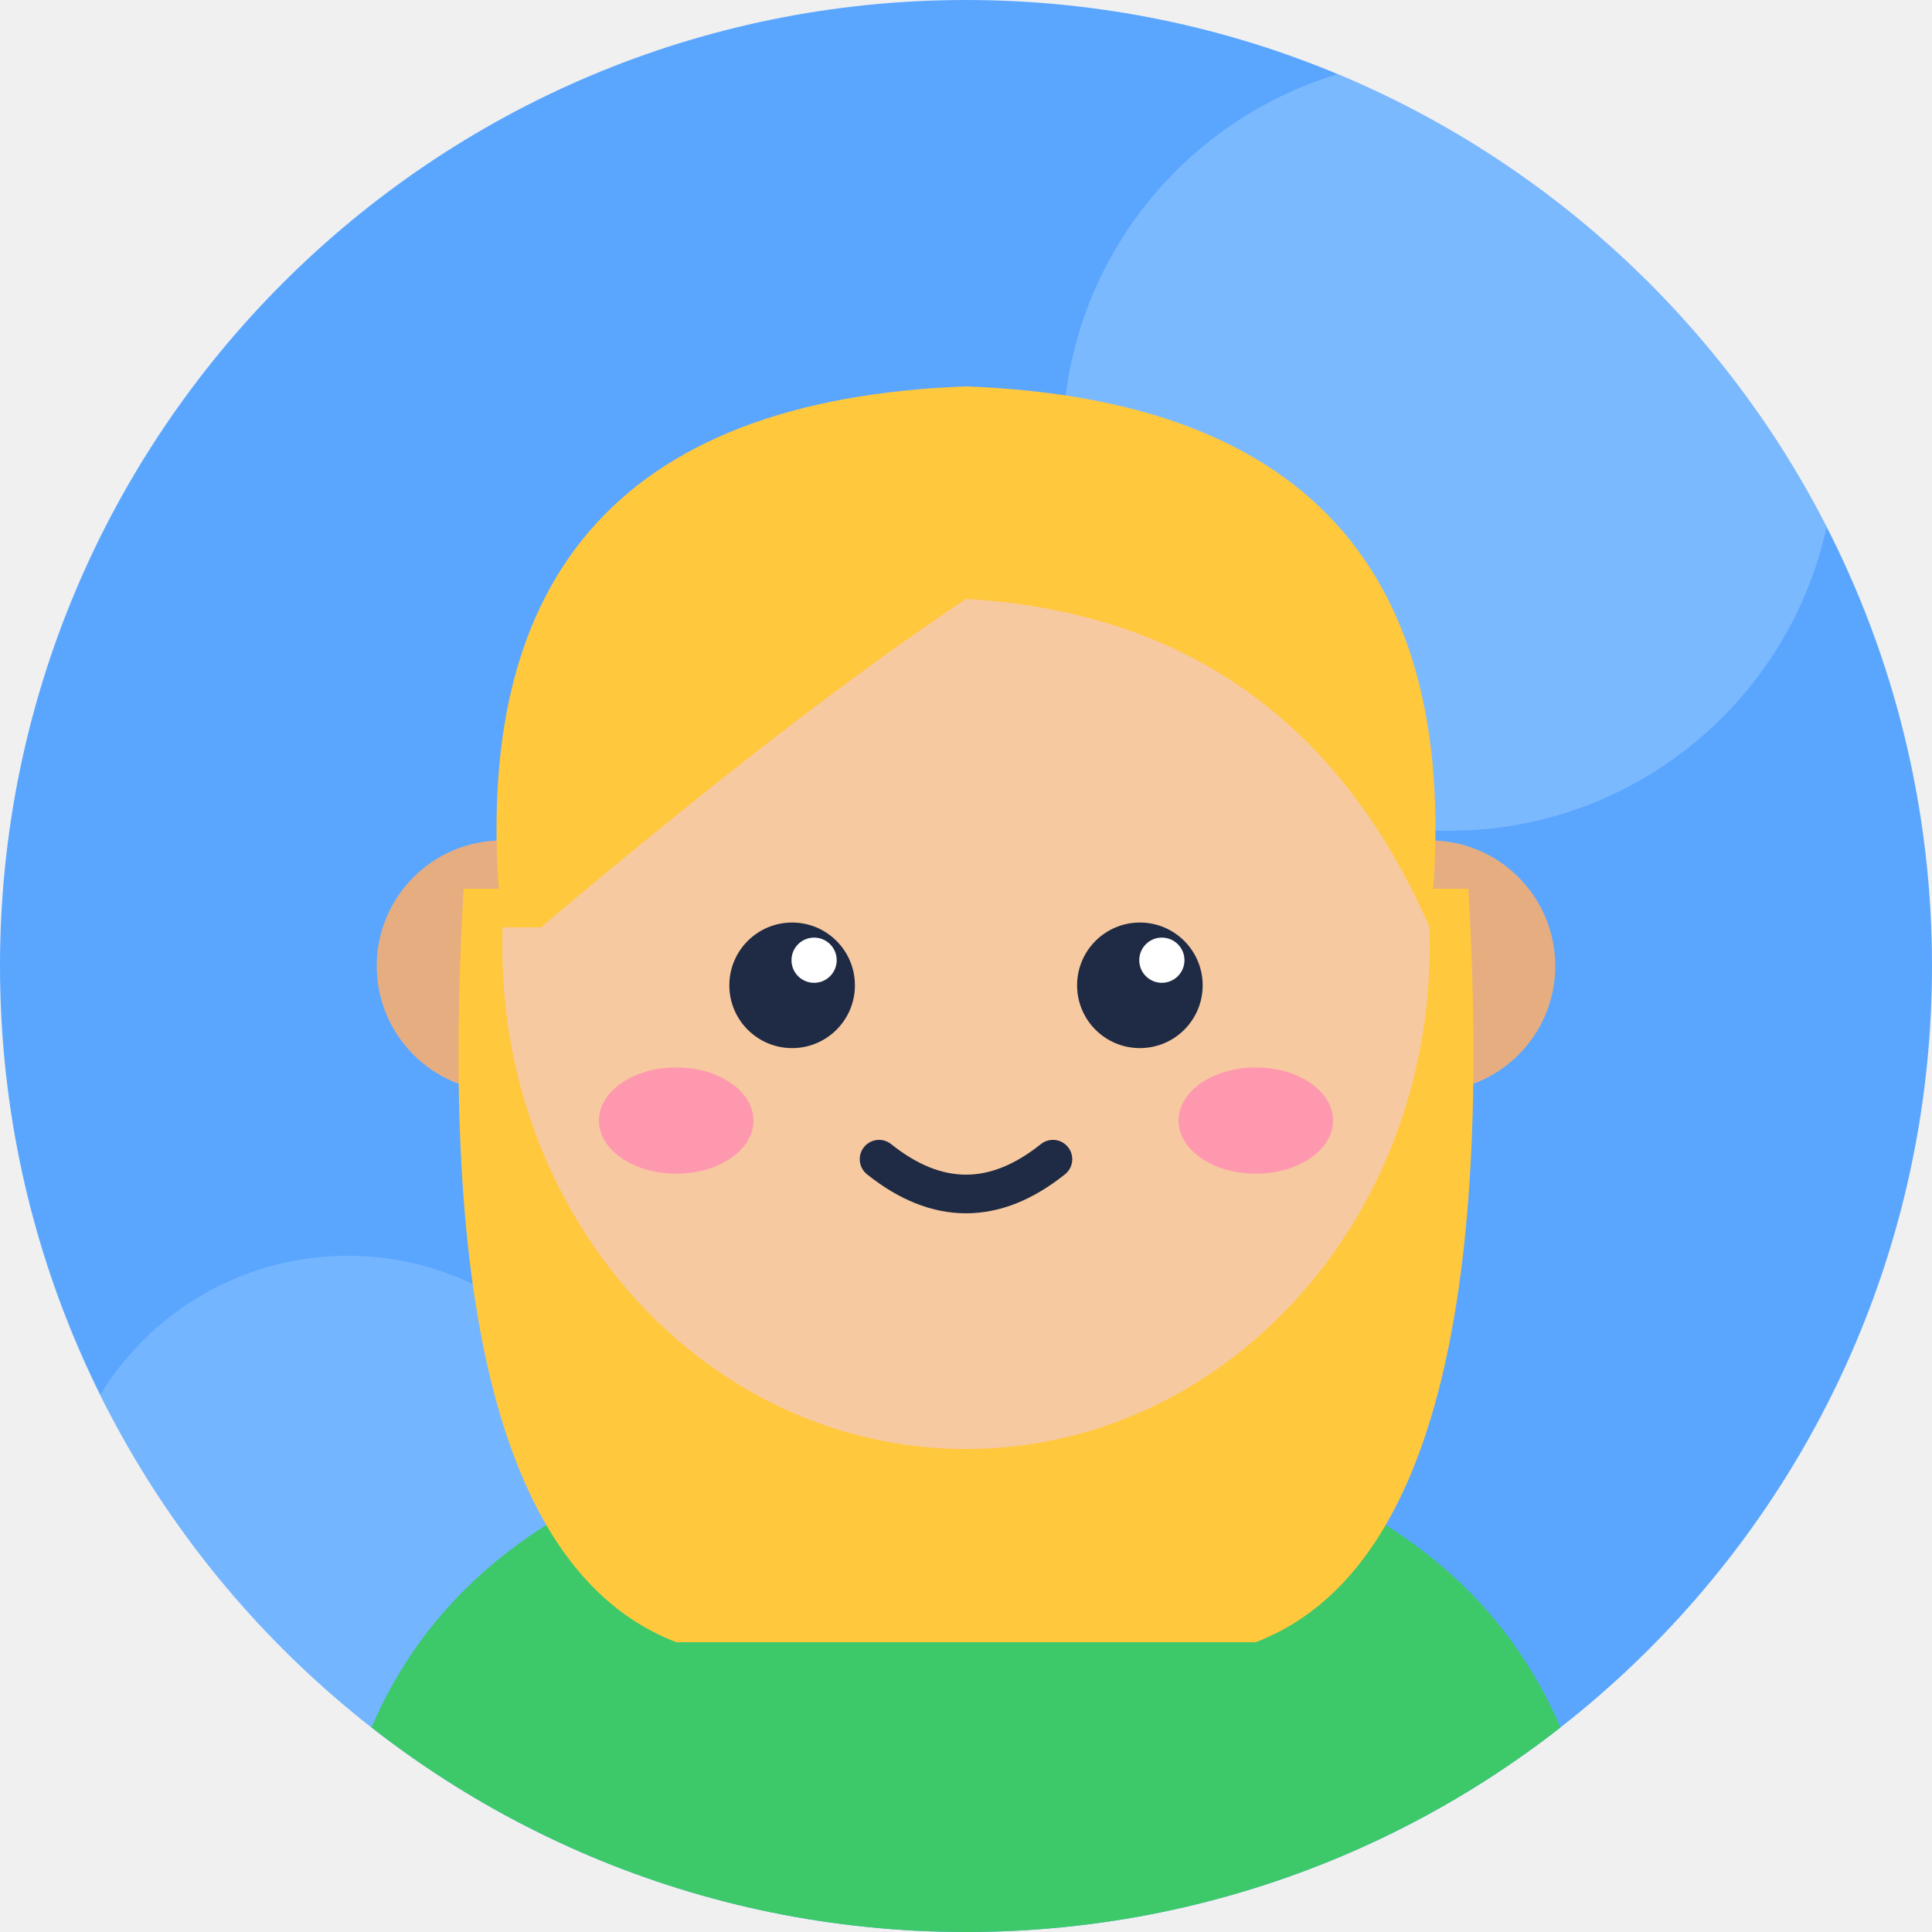
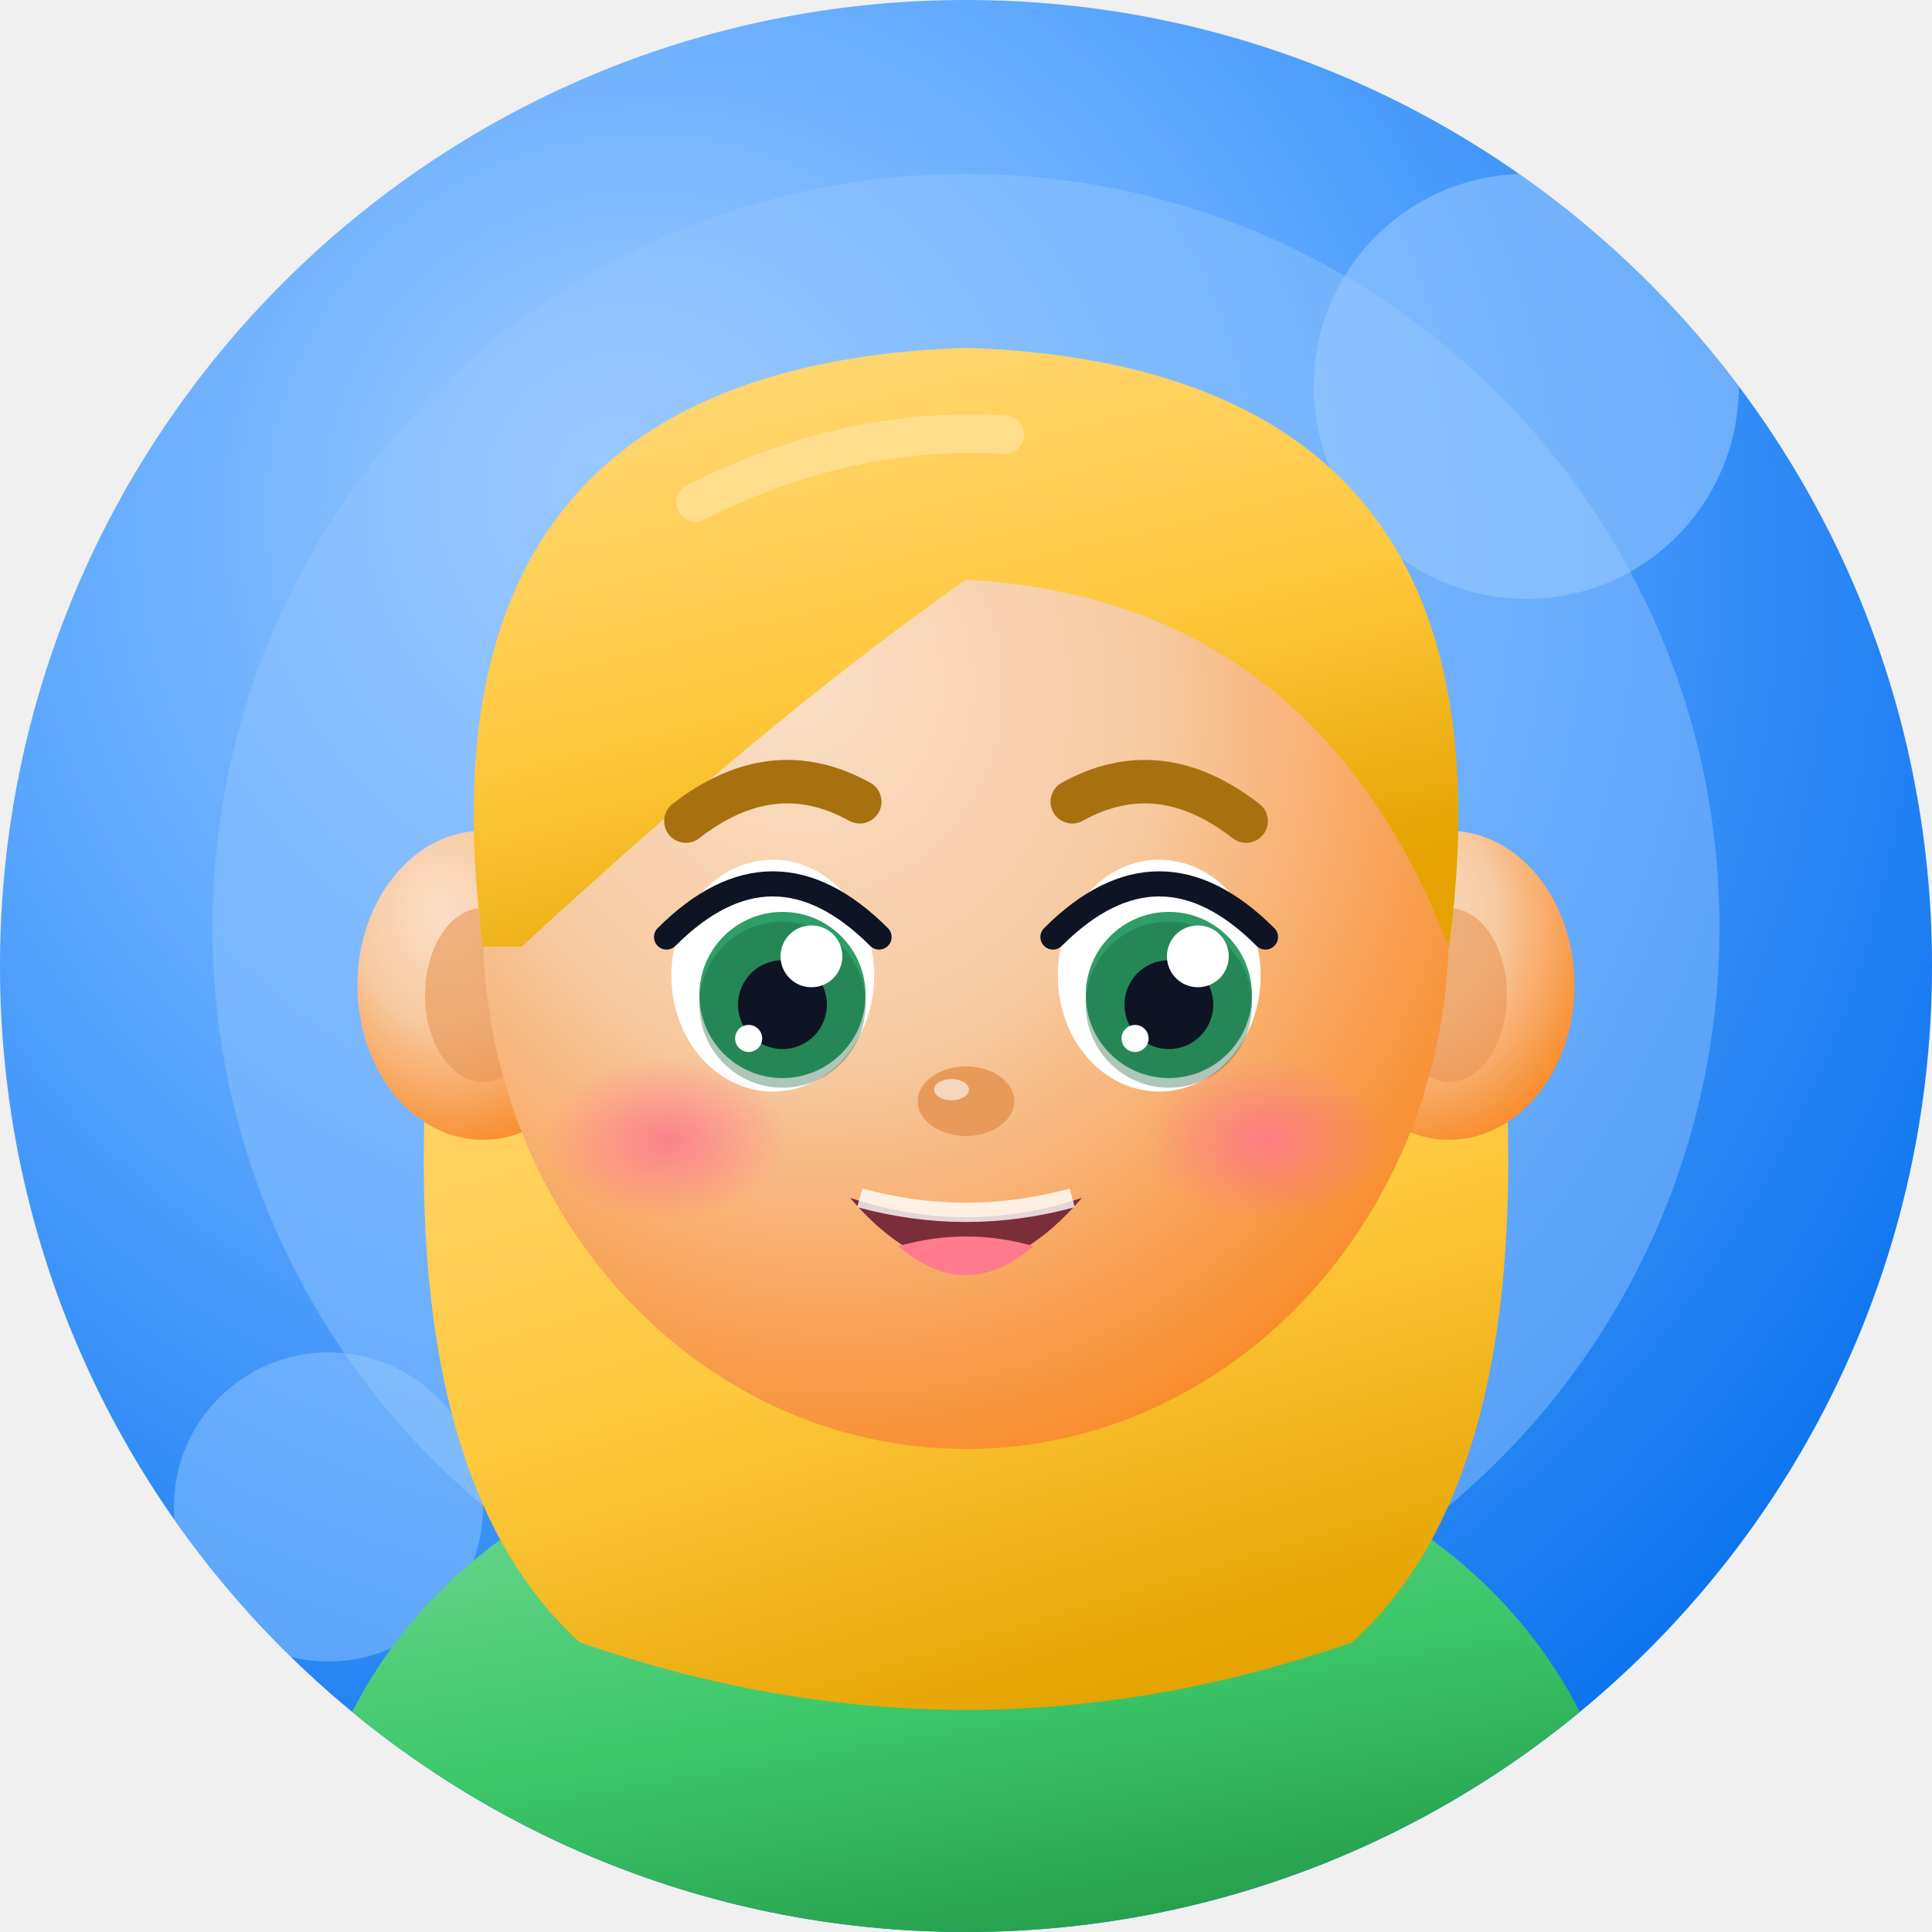
<svg xmlns="http://www.w3.org/2000/svg" width="200" height="200" viewBox="0 0 200 200">
+   <defs>
+     <radialGradient id="r5AA6FF" cx="0.38" cy="0.32" r="0.78" fx="0.32" fy="0.25">
+       <stop offset="0" stop-color="#9FCBFF" />
+       <stop offset="0.45" stop-color="#5AA6FF" />
+       <stop offset="1" stop-color="#006CEB" />
+     </radialGradient>
+     <linearGradient id="l3DC86A" x1="0.2" y1="0" x2="0.6" y2="1">
+       <stop offset="0" stop-color="#77D897" />
+       <stop offset="0.55" stop-color="#3DC86A" />
+       <stop offset="1" stop-color="#239949" />
+     </linearGradient>
+     <linearGradient id="l94E1AD" x1="0.2" y1="0" x2="0.6" y2="1">
+       <stop offset="0" stop-color="#B4EAC6" />
+       <stop offset="0.55" stop-color="#94E1AD" />
+       <stop offset="1" stop-color="#3AD26C" />
+     </linearGradient>
+     <linearGradient id="lFFC83D" x1="0.2" y1="0" x2="0.6" y2="1">
+       <stop offset="0" stop-color="#FFD877" />
+       <stop offset="0.55" stop-color="#FFC83D" />
+       <stop offset="1" stop-color="#E4A300" />
+     </linearGradient>
+     <radialGradient id="rF7C9A0" cx="0.38" cy="0.32" r="0.78" fx="0.32" fy="0.25">
+       <stop offset="0" stop-color="#FAE0C8" />
+       <stop offset="0.45" stop-color="#F7C9A0" />
+       <stop offset="1" stop-color="#F9841C" />
+     </radialGradient>
+     <radialGradient id="chk" cx="0.5" cy="0.5" r="0.5">
+       <stop offset="0" stop-color="#FF6F91" stop-opacity="0.75" />
+       <stop offset="1" stop-color="#FF6F91" stop-opacity="0" />
+     </radialGradient>
+     <radialGradient id="gnd" cx="0.5" cy="0.5" r="0.5">
+       <stop offset="0" stop-color="#1F2A44" stop-opacity="0.28" />
+       <stop offset="1" stop-color="#1F2A44" stop-opacity="0" />
+     </radialGradient>
+   </defs>
  <defs>
    <clipPath id="badge">
      <circle cx="100" cy="100" r="100" />
    </clipPath>
  </defs>
  <g clip-path="url(#badge)">
-     <circle cx="100" cy="100" r="100" fill="#5AA6FF" />
-     <circle cx="150" cy="46" r="40" fill="#9CCBFF" opacity="0.5" />
-     <circle cx="36" cy="160" r="30" fill="#9CCBFF" opacity="0.4" />
-     <path d="M34 200 Q36 150 100 146 Q164 150 166 200Z" fill="#3DC86A" />
-     <path d="M84 148 Q100 164 116 148" fill="none" stroke="#FFFFFF" stroke-width="5" stroke-linecap="round" stroke-linejoin="round" opacity="0.6" />
-     <rect x="88" y="124" width="24" height="28" rx="10" fill="#E6AE80" />
-     <circle cx="52" cy="100" r="13" fill="#E6AE80" />
-     <circle cx="148" cy="100" r="13" fill="#E6AE80" />
-     <path d="M48 92 Q44 160 70 170 L130 170 Q156 160 152 92Z" fill="#FFC83D" />
-     <ellipse cx="100" cy="98" rx="48" ry="52" fill="#F7C9A0" />
-     <path d="M52 96 Q46 42 100 40 Q154 42 148 96 Q134 64 100 62 Q82 74 56 96Z" fill="#FFC83D" />
-     <circle cx="82" cy="102" r="6.5" fill="#1F2A44" />
-     <circle cx="118" cy="102" r="6.5" fill="#1F2A44" />
-     <circle cx="84.275" cy="99.4" r="2.34" fill="#FFFFFF" />
-     <circle cx="120.275" cy="99.4" r="2.34" fill="#FFFFFF" />
-     <path d="M91 120 Q100 127.2 109 120" fill="none" stroke="#1F2A44" stroke-width="4" stroke-linecap="round" stroke-linejoin="round" />
-     <ellipse cx="70" cy="116" rx="8" ry="5.5" fill="#FF8FB1" opacity="0.85" />
-     <ellipse cx="130" cy="116" rx="8" ry="5.5" fill="#FF8FB1" opacity="0.85" />
+     <circle cx="100" cy="100" r="100" fill="url(#r5AA6FF)" />
+     <circle cx="100" cy="96" r="78" fill="#94C5FF" opacity="0.45" />
+     <circle cx="158" cy="40" r="22" fill="#9CCBFF" opacity="0.55" />
+     <circle cx="34" cy="156" r="16" fill="#9CCBFF" opacity="0.45" />
+     <path d="M30 204 Q32 150 100 144 Q168 150 170 204Z" fill="url(#l3DC86A)" />
+     <path d="M78 148 Q100 172 122 148 L116 146 Q100 160 84 146Z" fill="url(#l94E1AD)" />
+     <rect x="87" y="122" width="26" height="32" rx="11" fill="#E6AE80" />
+     <ellipse cx="100" cy="128" rx="16" ry="7" fill="#E17D2B" opacity="0.5" />
+     <path d="M46 92 Q38 150 60 170 Q100 184 140 170 Q162 150 154 92Z" fill="url(#lFFC83D)" />
+     <ellipse cx="50" cy="102" rx="13" ry="16" fill="url(#rF7C9A0)" />
+     <ellipse cx="50" cy="103" rx="6" ry="9" fill="#E79654" opacity="0.6" />
+     <ellipse cx="150" cy="102" rx="13" ry="16" fill="url(#rF7C9A0)" />
+     <ellipse cx="150" cy="103" rx="6" ry="9" fill="#E79654" opacity="0.6" />
+     <ellipse cx="100" cy="96" rx="50" ry="54" fill="url(#rF7C9A0)" />
+     <ellipse cx="76" cy="66" rx="13" ry="7" fill="#FFFFFF" opacity="0.45" transform="rotate(-28 76 66)" />
+     <ellipse cx="74.05" cy="65.3" rx="5.85" ry="2.8" fill="#FFFFFF" opacity="0.55" transform="rotate(-28 76 66)" />
+     <path d="M50 98 Q42 38 100 36 Q158 38 150 98 Q136 62 100 60 Q80 74 54 98Z" fill="url(#lFFC83D)" />
+     <path d="M72 52 Q88 44 104 45" fill="none" stroke="#FFFFFF" stroke-width="4" stroke-linecap="round" stroke-linejoin="round" opacity="0.28" />
+     <path d="M71 85 Q80 78 89 83" fill="none" stroke="#A77110" stroke-width="4.5" stroke-linecap="round" stroke-linejoin="round" />
+     <path d="M111 83 Q120 78 129 85" fill="none" stroke="#A77110" stroke-width="4.5" stroke-linecap="round" stroke-linejoin="round" />
+     <ellipse cx="80" cy="101" rx="10.5" ry="12" fill="#FFFFFF" />
+     <circle cx="81" cy="103" r="8.6" fill="#2E9E66" />
+     <circle cx="81" cy="104" r="8.6" fill="#165B38" opacity="0.35" />
+     <circle cx="81" cy="104" r="4.6" fill="#0E1424" />
+     <circle cx="84" cy="99" r="3.2" fill="#FFFFFF" />
+     <circle cx="77.5" cy="107.5" r="1.4" fill="#FFFFFF" />
+     <path d="M69 97 Q80 86 91 97" stroke="#0E1424" stroke-width="2.6" fill="none" stroke-linecap="round" />
+     <ellipse cx="120" cy="101" rx="10.5" ry="12" fill="#FFFFFF" />
+     <circle cx="121" cy="103" r="8.6" fill="#2E9E66" />
+     <circle cx="121" cy="104" r="8.6" fill="#165B38" opacity="0.35" />
+     <circle cx="121" cy="104" r="4.6" fill="#0E1424" />
+     <circle cx="124" cy="99" r="3.2" fill="#FFFFFF" />
+     <circle cx="117.5" cy="107.5" r="1.4" fill="#FFFFFF" />
+     <path d="M109 97 Q120 86 131 97" stroke="#0E1424" stroke-width="2.6" fill="none" stroke-linecap="round" />
+     <ellipse cx="100" cy="114" rx="5" ry="3.6" fill="#E89A5B" />
+     <ellipse cx="98.5" cy="112.8" rx="1.8" ry="1.1" fill="#FFFFFF" opacity="0.6" />
+     <ellipse cx="69" cy="118" rx="12.6" ry="8.4" fill="url(#chk)" />
+     <ellipse cx="131" cy="118" rx="12.6" ry="8.4" fill="url(#chk)" />
+     <path d="M88 124 Q100 138 112 124 Q100 128 88 124Z" fill="#7A2E3A" />
+     <path d="M93 129 Q100 135 107 129 Q100 127 93 129Z" fill="#FF7A8C" />
+     <path d="M89 124 Q100 127 111 124" stroke="#FFFFFF" stroke-width="2" fill="none" opacity="0.8" />
  </g>
</svg>
